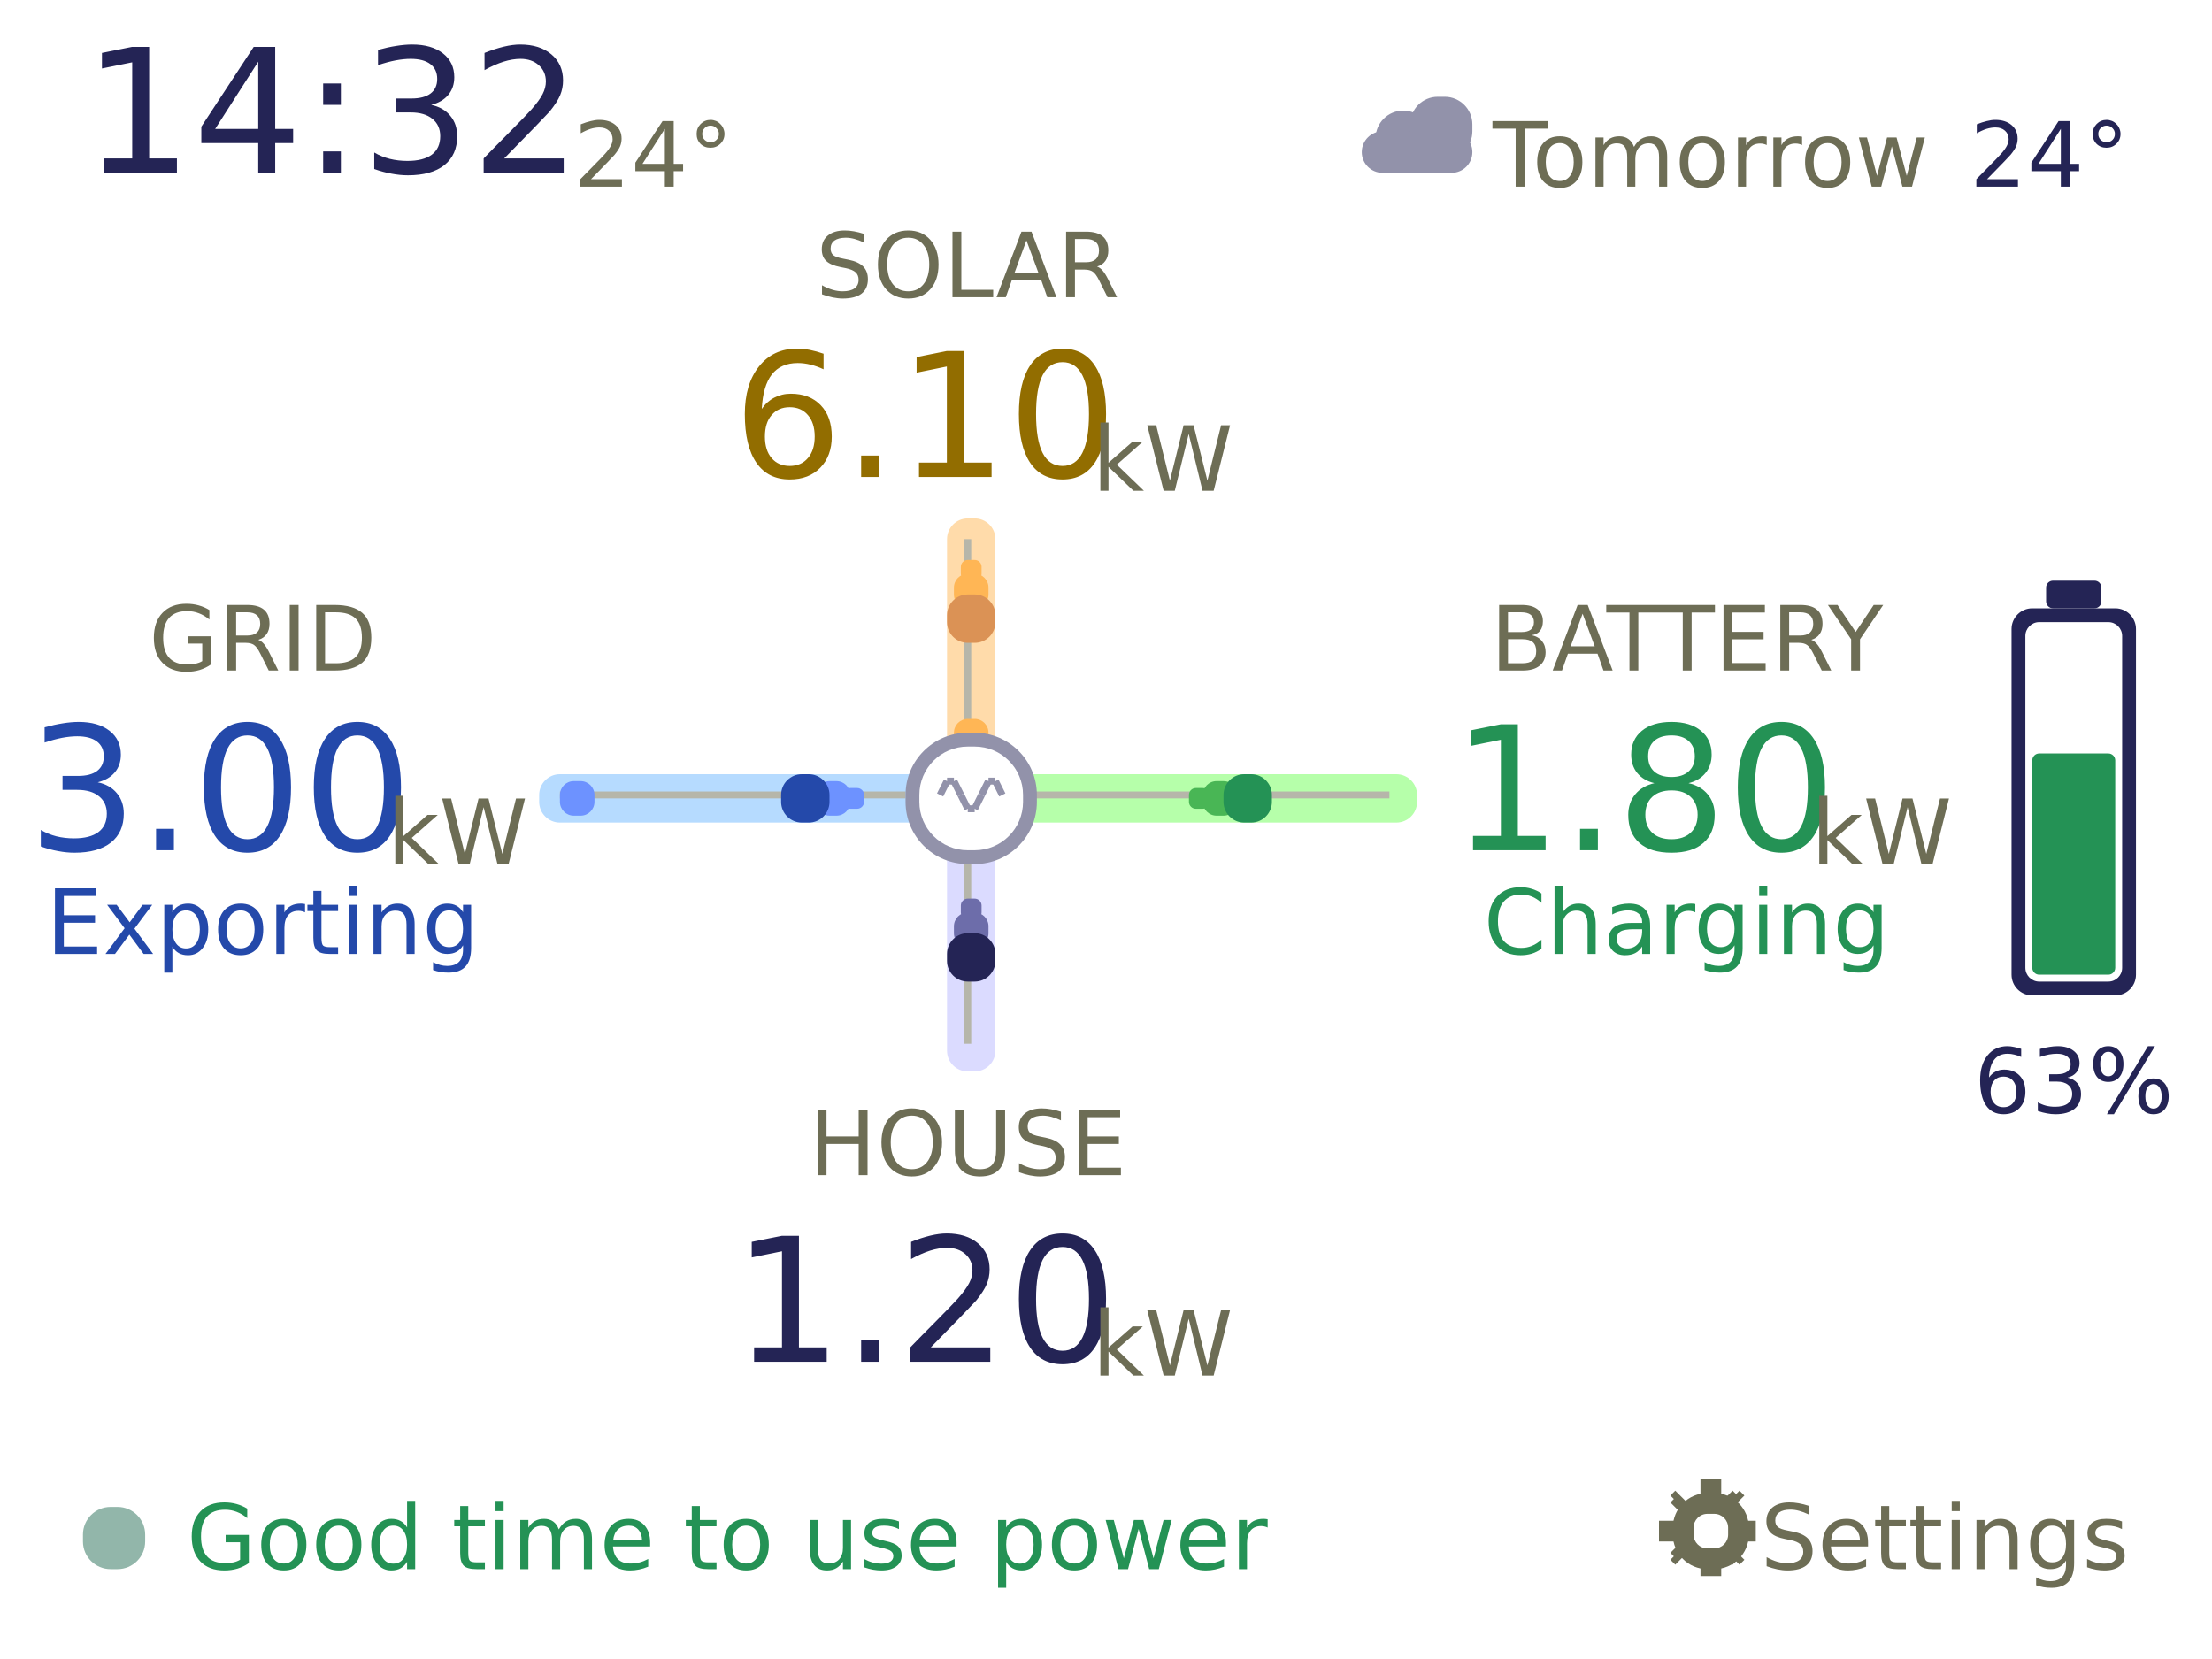
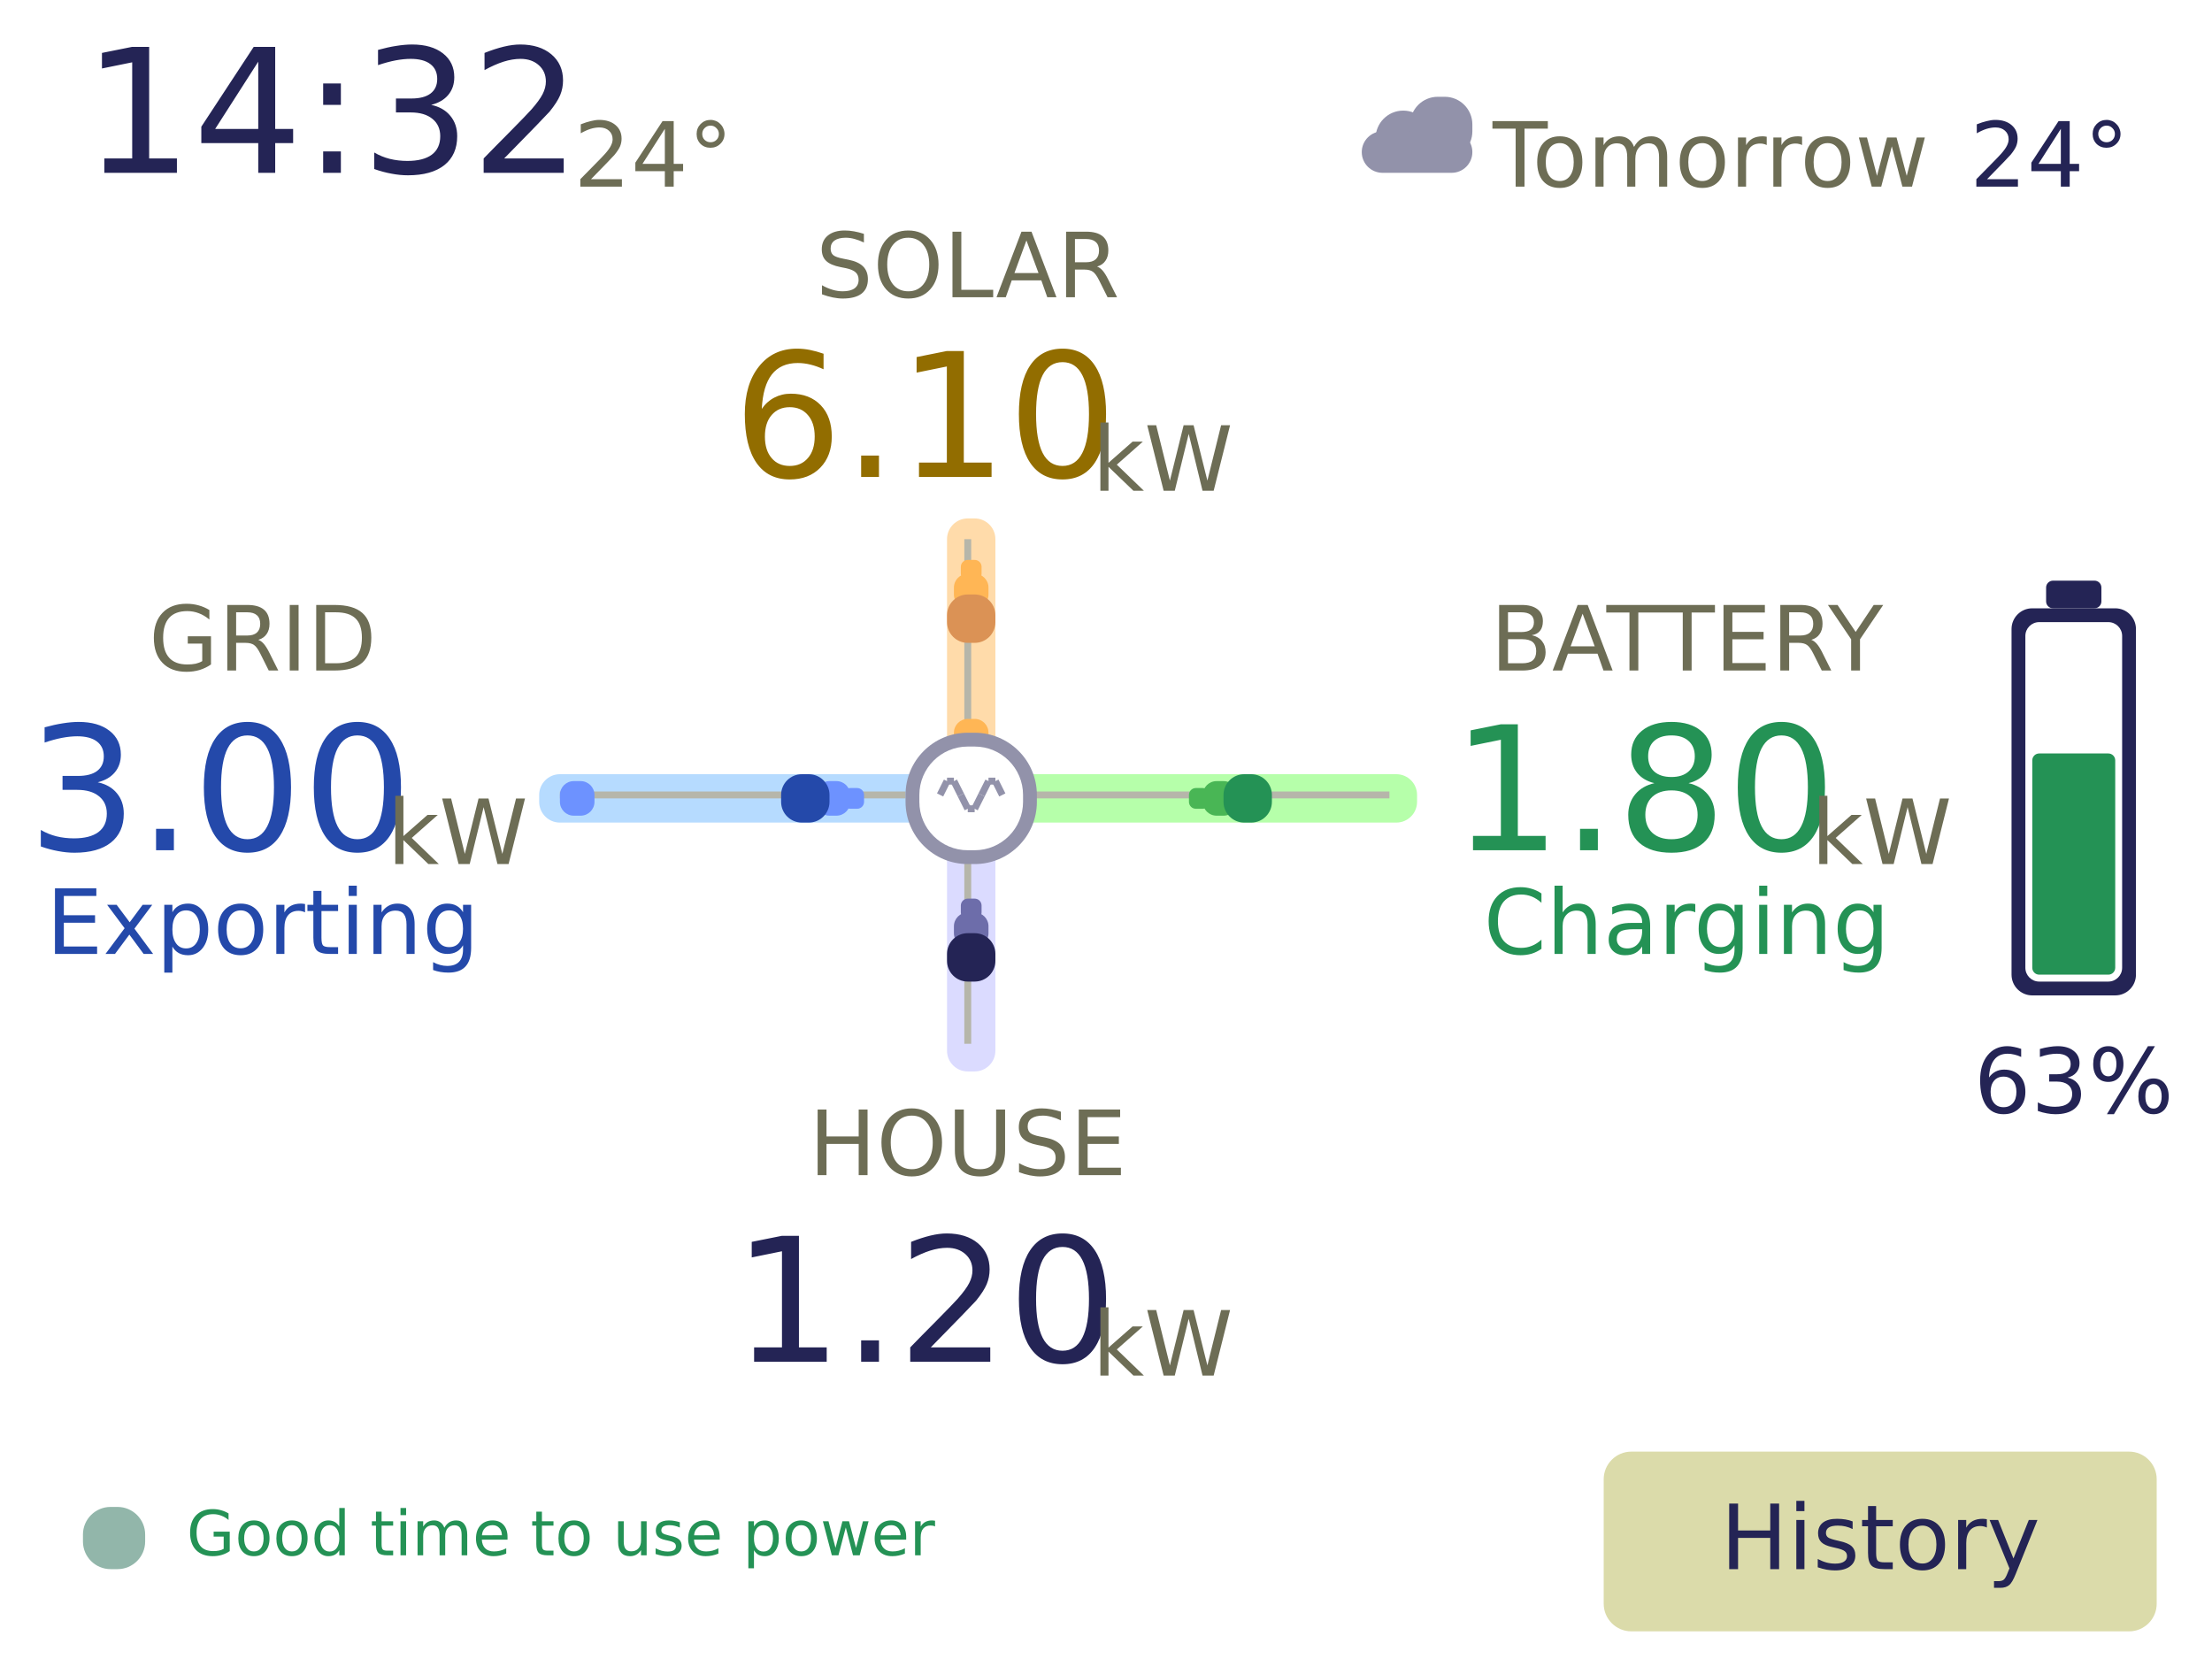
<svg xmlns="http://www.w3.org/2000/svg" width="960" height="720" viewBox="0 0 320 240">
  <style>text{font-family:DejaVu Sans,sans-serif}</style>
  <rect x="0" y="0" width="320" height="240" rx="0" fill="#ffffff" />
  <text x="12" y="25" font-size="25" text-anchor="start" fill="#242455">14:32</text>
  <text x="83" y="27" font-size="13" text-anchor="start" fill="#6d6d55">24°</text>
  <text x="308" y="27" font-size="13" text-anchor="end" fill="#242455">24°</text>
  <text x="279" y="27" font-size="13" text-anchor="end" fill="#6d6d55">Tomorrow</text>
  <rect x="197" y="19" width="16" height="6" rx="3" fill="#9292aa" />
  <rect x="199" y="16" width="8" height="8" rx="4" fill="#9292aa" />
  <rect x="204" y="14" width="9" height="9" rx="4" fill="#9292aa" />
  <text x="140" y="43" font-size="13" text-anchor="middle" fill="#6d6d55">SOLAR</text>
  <text x="106" y="69" font-size="25" text-anchor="start" fill="#926d00">6.10</text>
  <text x="158" y="71" font-size="13" text-anchor="start" fill="#6d6d55">kW</text>
  <text x="38" y="97" font-size="13" text-anchor="middle" fill="#6d6d55">GRID</text>
  <text x="4" y="123" font-size="25" text-anchor="start" fill="#2449aa">3.00</text>
  <text x="56" y="125" font-size="13" text-anchor="start" fill="#6d6d55">kW</text>
  <text x="38" y="138" font-size="13" text-anchor="middle" fill="#2449aa">Exporting</text>
  <text x="244" y="97" font-size="13" text-anchor="middle" fill="#6d6d55">BATTERY</text>
  <text x="210" y="123" font-size="25" text-anchor="start" fill="#249255">1.80</text>
  <text x="262" y="125" font-size="13" text-anchor="start" fill="#6d6d55">kW</text>
  <text x="244" y="138" font-size="13" text-anchor="middle" fill="#249255">Charging</text>
  <text x="140" y="170" font-size="13" text-anchor="middle" fill="#6d6d55">HOUSE</text>
  <text x="106" y="197" font-size="25" text-anchor="start" fill="#242455">1.20</text>
  <text x="158" y="199" font-size="13" text-anchor="start" fill="#6d6d55">kW</text>
  <rect x="296" y="84" width="8" height="4" rx="1" fill="#242455" />
  <rect x="291" y="88" width="18" height="56" rx="3" fill="#242455" />
  <rect x="293" y="90" width="14" height="52" rx="2" fill="#ffffff" />
  <rect x="294" y="109" width="12" height="32" rx="1" fill="#249255" />
  <text x="300" y="161" font-size="13" text-anchor="middle" fill="#242455">63%</text>
  <rect x="137" y="75" width="7" height="35" rx="3" fill="#ffdbaa" />
  <path d="M140 78 L140 106" fill="none" stroke="#b6b6aa" />
  <rect x="139" y="81" width="3" height="3" rx="1" fill="#ffb655" />
  <rect x="138" y="83" width="5" height="5" rx="2" fill="#ffb655" />
  <rect x="137" y="86" width="7" height="7" rx="3" fill="#db9255" />
  <rect x="138" y="104" width="5" height="5" rx="2" fill="#ffb655" />
  <rect x="78" y="112" width="57" height="7" rx="3" fill="#b6dbff" />
  <path d="M81 115 L131 115" fill="none" stroke="#b6b6aa" />
  <rect x="122" y="114" width="3" height="3" rx="1" fill="#6d92ff" />
  <rect x="118" y="113" width="5" height="5" rx="2" fill="#6d92ff" />
  <rect x="113" y="112" width="7" height="7" rx="3" fill="#2449aa" />
  <rect x="81" y="113" width="5" height="5" rx="2" fill="#6d92ff" />
  <rect x="146" y="112" width="59" height="7" rx="3" fill="#b6ffaa" />
  <path d="M149 115 L201 115" fill="none" stroke="#b6b6aa" />
  <rect x="172" y="114" width="3" height="3" rx="1" fill="#49b655" />
  <rect x="174" y="113" width="5" height="5" rx="2" fill="#49b655" />
  <rect x="177" y="112" width="7" height="7" rx="3" fill="#249255" />
  <rect x="137" y="121" width="7" height="34" rx="3" fill="#dbdbff" />
  <path d="M140 124 L140 151" fill="none" stroke="#b6b6aa" />
  <rect x="139" y="130" width="3" height="3" rx="1" fill="#6d6daa" />
  <rect x="138" y="132" width="5" height="5" rx="2" fill="#6d6daa" />
  <rect x="137" y="135" width="7" height="7" rx="3" fill="#242455" />
  <rect x="131" y="106" width="19" height="19" rx="9" fill="#9292aa" />
  <rect x="133" y="108" width="15" height="15" rx="7" fill="#ffffff" />
  <path d="M136 115 L137 113" fill="none" stroke="#9292aa" />
  <path d="M137 113 L138 113" fill="none" stroke="#9292aa" />
  <path d="M138 113 L139 115" fill="none" stroke="#9292aa" />
  <path d="M139 115 L140 117" fill="none" stroke="#9292aa" />
  <path d="M140 117 L141 117" fill="none" stroke="#9292aa" />
  <path d="M141 117 L142 115" fill="none" stroke="#9292aa" />
  <path d="M142 115 L143 113" fill="none" stroke="#9292aa" />
  <path d="M143 113 L144 113" fill="none" stroke="#9292aa" />
  <path d="M144 113 L145 115" fill="none" stroke="#9292aa" />
  <rect x="12" y="218" width="9" height="9" rx="4" fill="#92b6aa" />
-   <text x="27" y="227" font-size="13" text-anchor="start" fill="#249255">Good time to use power</text>
-   <text x="308" y="227" font-size="13" text-anchor="end" fill="#6d6d55">Settings</text>
-   <rect x="246" y="214" width="3" height="14" rx="0" fill="#6d6d55" />
-   <rect x="240" y="220" width="14" height="3" rx="0" fill="#6d6d55" />
-   <path d="M242 216 L252 226" fill="none" stroke="#6d6d55" />
-   <path d="M242 217 L251 226" fill="none" stroke="#6d6d55" />
-   <path d="M242 226 L252 216" fill="none" stroke="#6d6d55" />
-   <path d="M242 225 L251 216" fill="none" stroke="#6d6d55" />
-   <rect x="242" y="216" width="11" height="11" rx="5" fill="#6d6d55" />
-   <rect x="245" y="219" width="5" height="5" rx="2" fill="#ffffff" />
+   <text x="27" y="225" font-size="9" text-anchor="start" fill="#249255">Good time to use power</text>
+   <rect x="232" y="210" width="80" height="26" rx="4" fill="#dbdbaa" />
+   <text x="272" y="227" font-size="13" text-anchor="middle" fill="#242455">History</text>
</svg>
